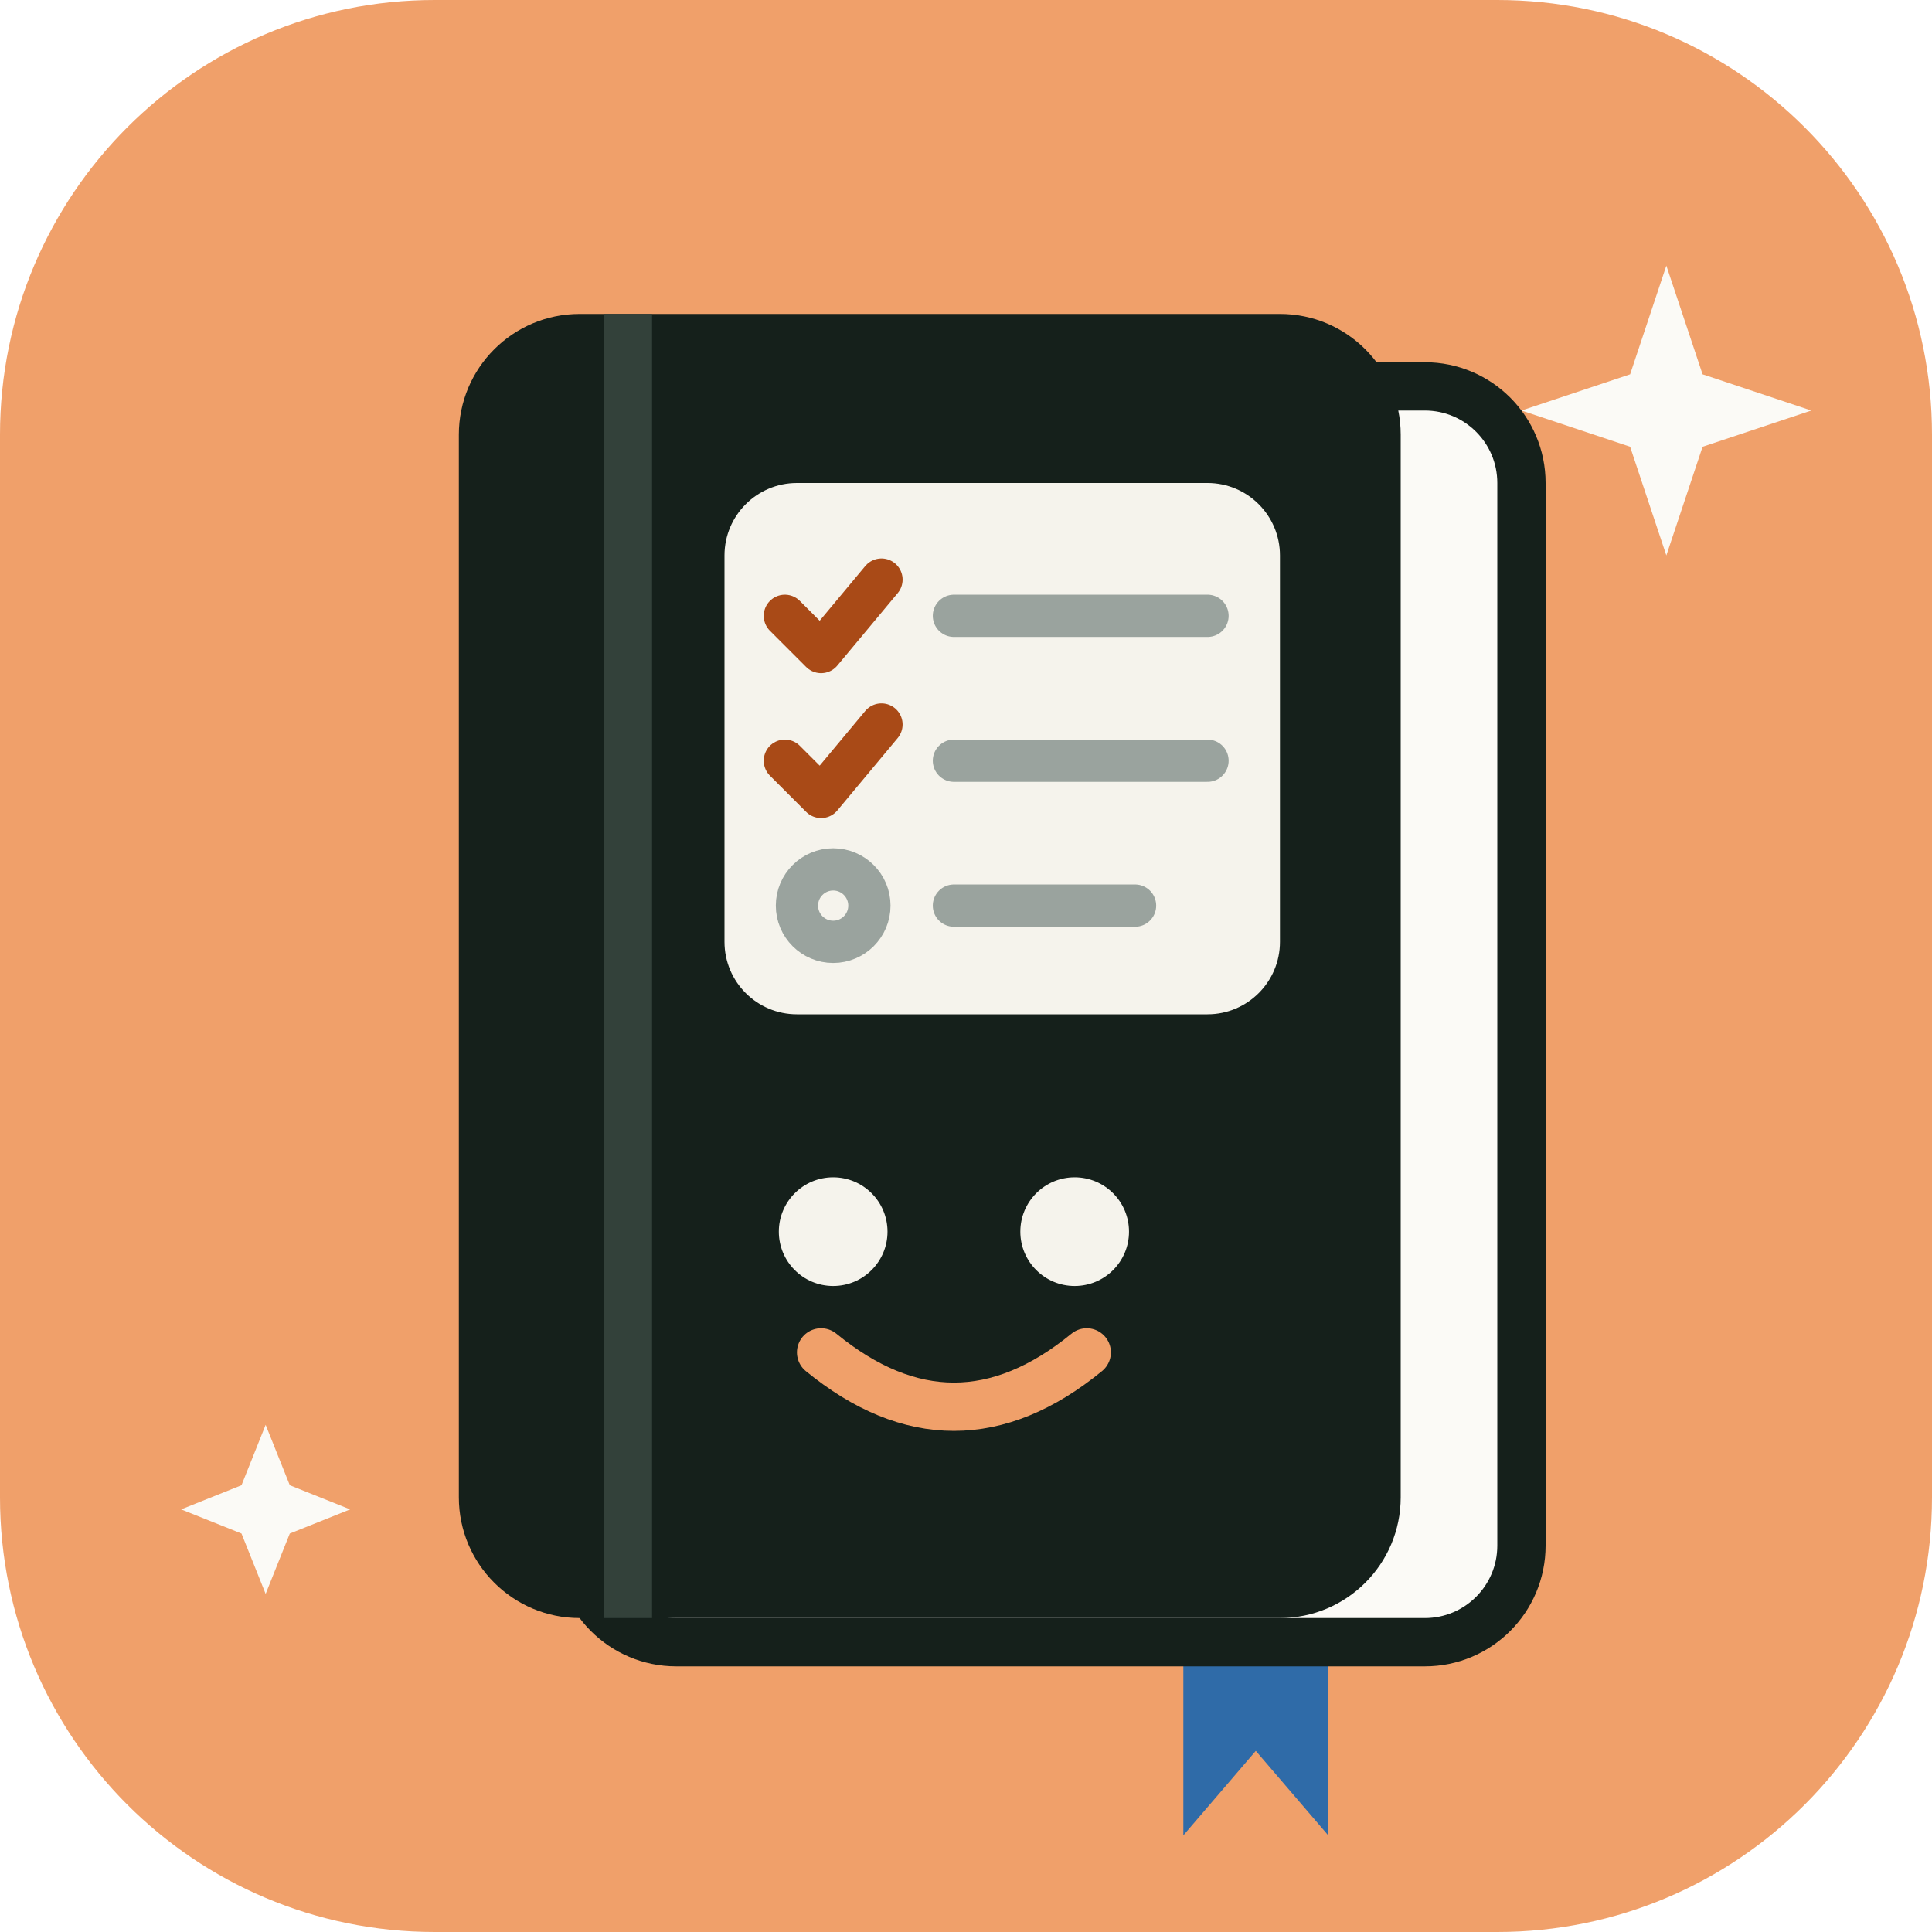
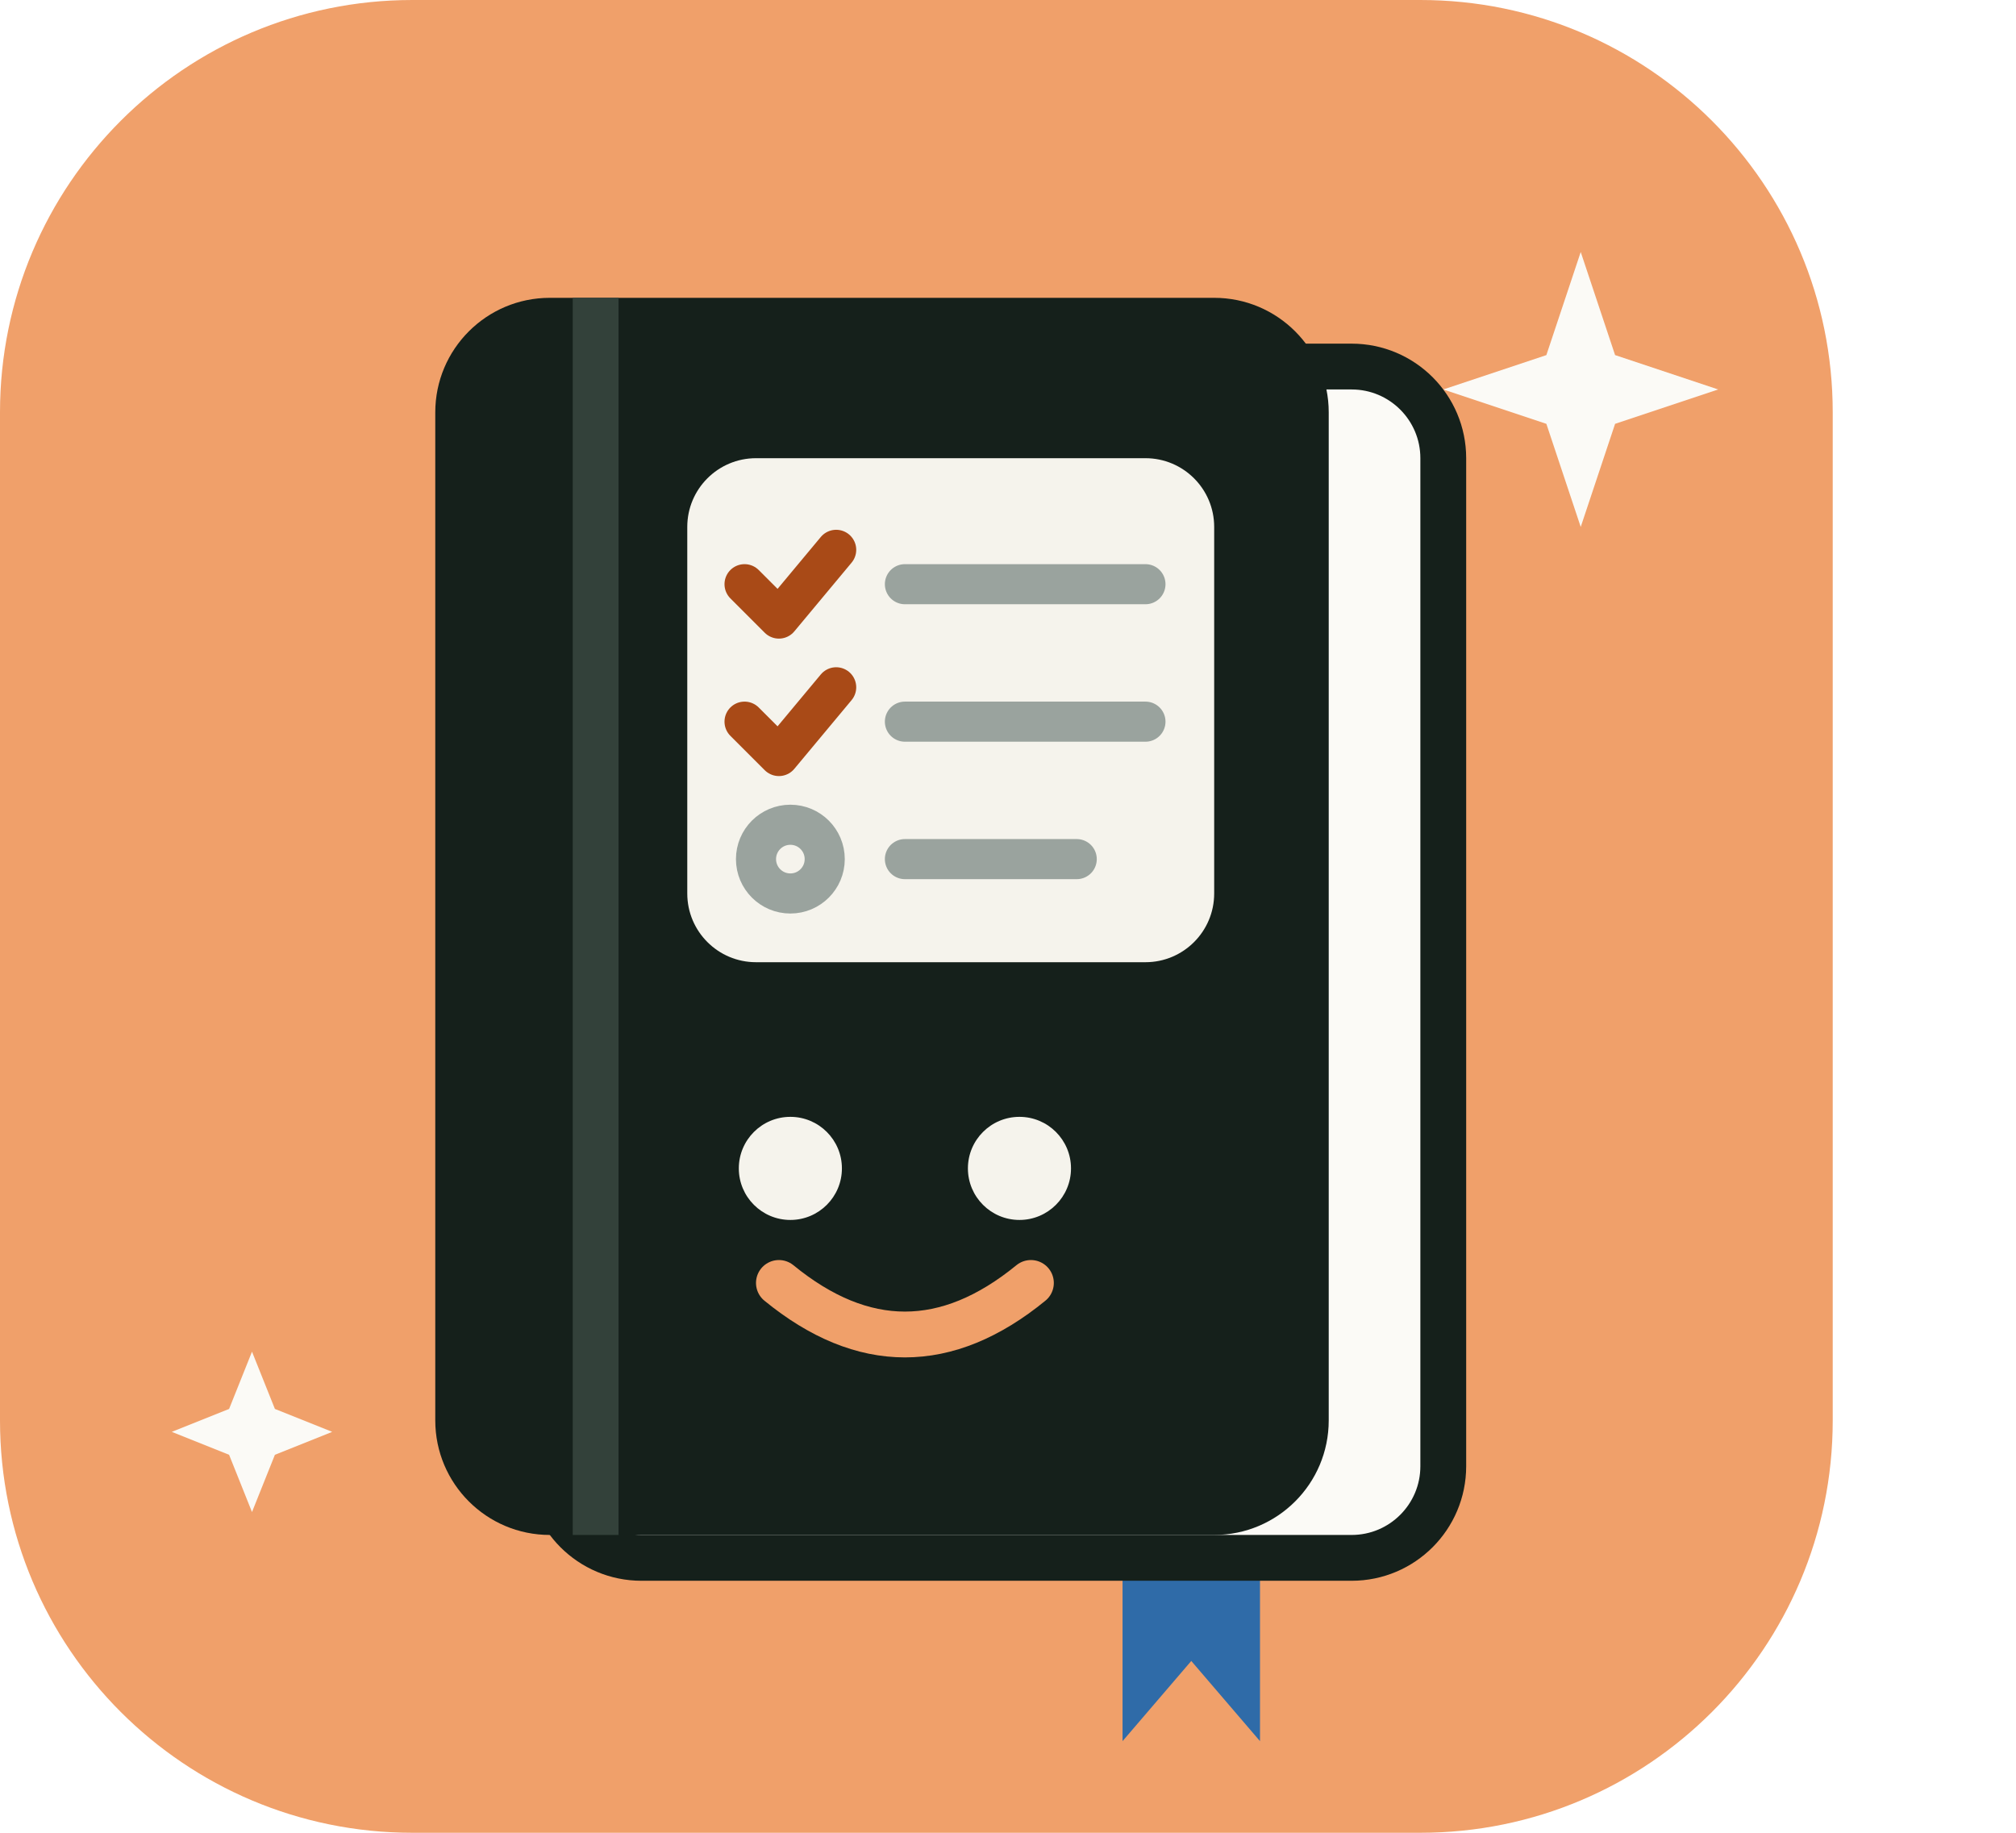
- <svg xmlns="http://www.w3.org/2000/svg" viewBox="0 0 160 160" width="160" height="160" role="img" aria-label="ledger: a smiling notebook with a bookmark and a checklist">
+ <svg xmlns="http://www.w3.org/2000/svg" viewBox="0 0 176 160" width="176" height="160" role="img" aria-label="ledger: a smiling notebook with a bookmark and a checklist">
  <rect width="160" height="160" rx="36" fill="#F0A06A" />
  <path d="M138 22 L141 31 L150 34 L141 37 L138 46 L135 37 L126 34 L135 31 Z" fill="#FBFAF6" />
  <path d="M22 118 L24 123 L29 125 L24 127 L22 132 L20 127 L15 125 L20 123 Z" fill="#FBFAF6" />
  <polygon points="98,120 110,120 110,152 104,145 98,152" fill="#2F6BA8" />
  <rect x="48" y="32" width="78" height="104" rx="8" fill="#FBFAF6" stroke="#15201B" stroke-width="4" />
  <rect x="38" y="26" width="78" height="108" rx="10" fill="#15201B" />
  <rect x="50" y="26" width="4" height="108" fill="#33413A" />
  <rect x="60" y="40" width="46" height="44" rx="6" fill="#F5F3EC" />
  <g fill="none" stroke-linecap="round" stroke-linejoin="round" stroke-width="3.5">
    <path d="M65 51 L68 54 L73 48" stroke="#A94A17" />
    <path d="M79 51 H100" stroke="#9AA39E" />
    <path d="M65 63 L68 66 L73 60" stroke="#A94A17" />
    <path d="M79 63 H100" stroke="#9AA39E" />
    <circle cx="69" cy="75" r="3" stroke="#9AA39E" />
    <path d="M79 75 H94" stroke="#9AA39E" />
  </g>
  <circle cx="69" cy="102" r="4.5" fill="#F5F3EC" />
  <circle cx="89" cy="102" r="4.5" fill="#F5F3EC" />
  <path d="M68 112 Q79 121 90 112" fill="none" stroke="#F0A06A" stroke-width="4" stroke-linecap="round" />
</svg>
